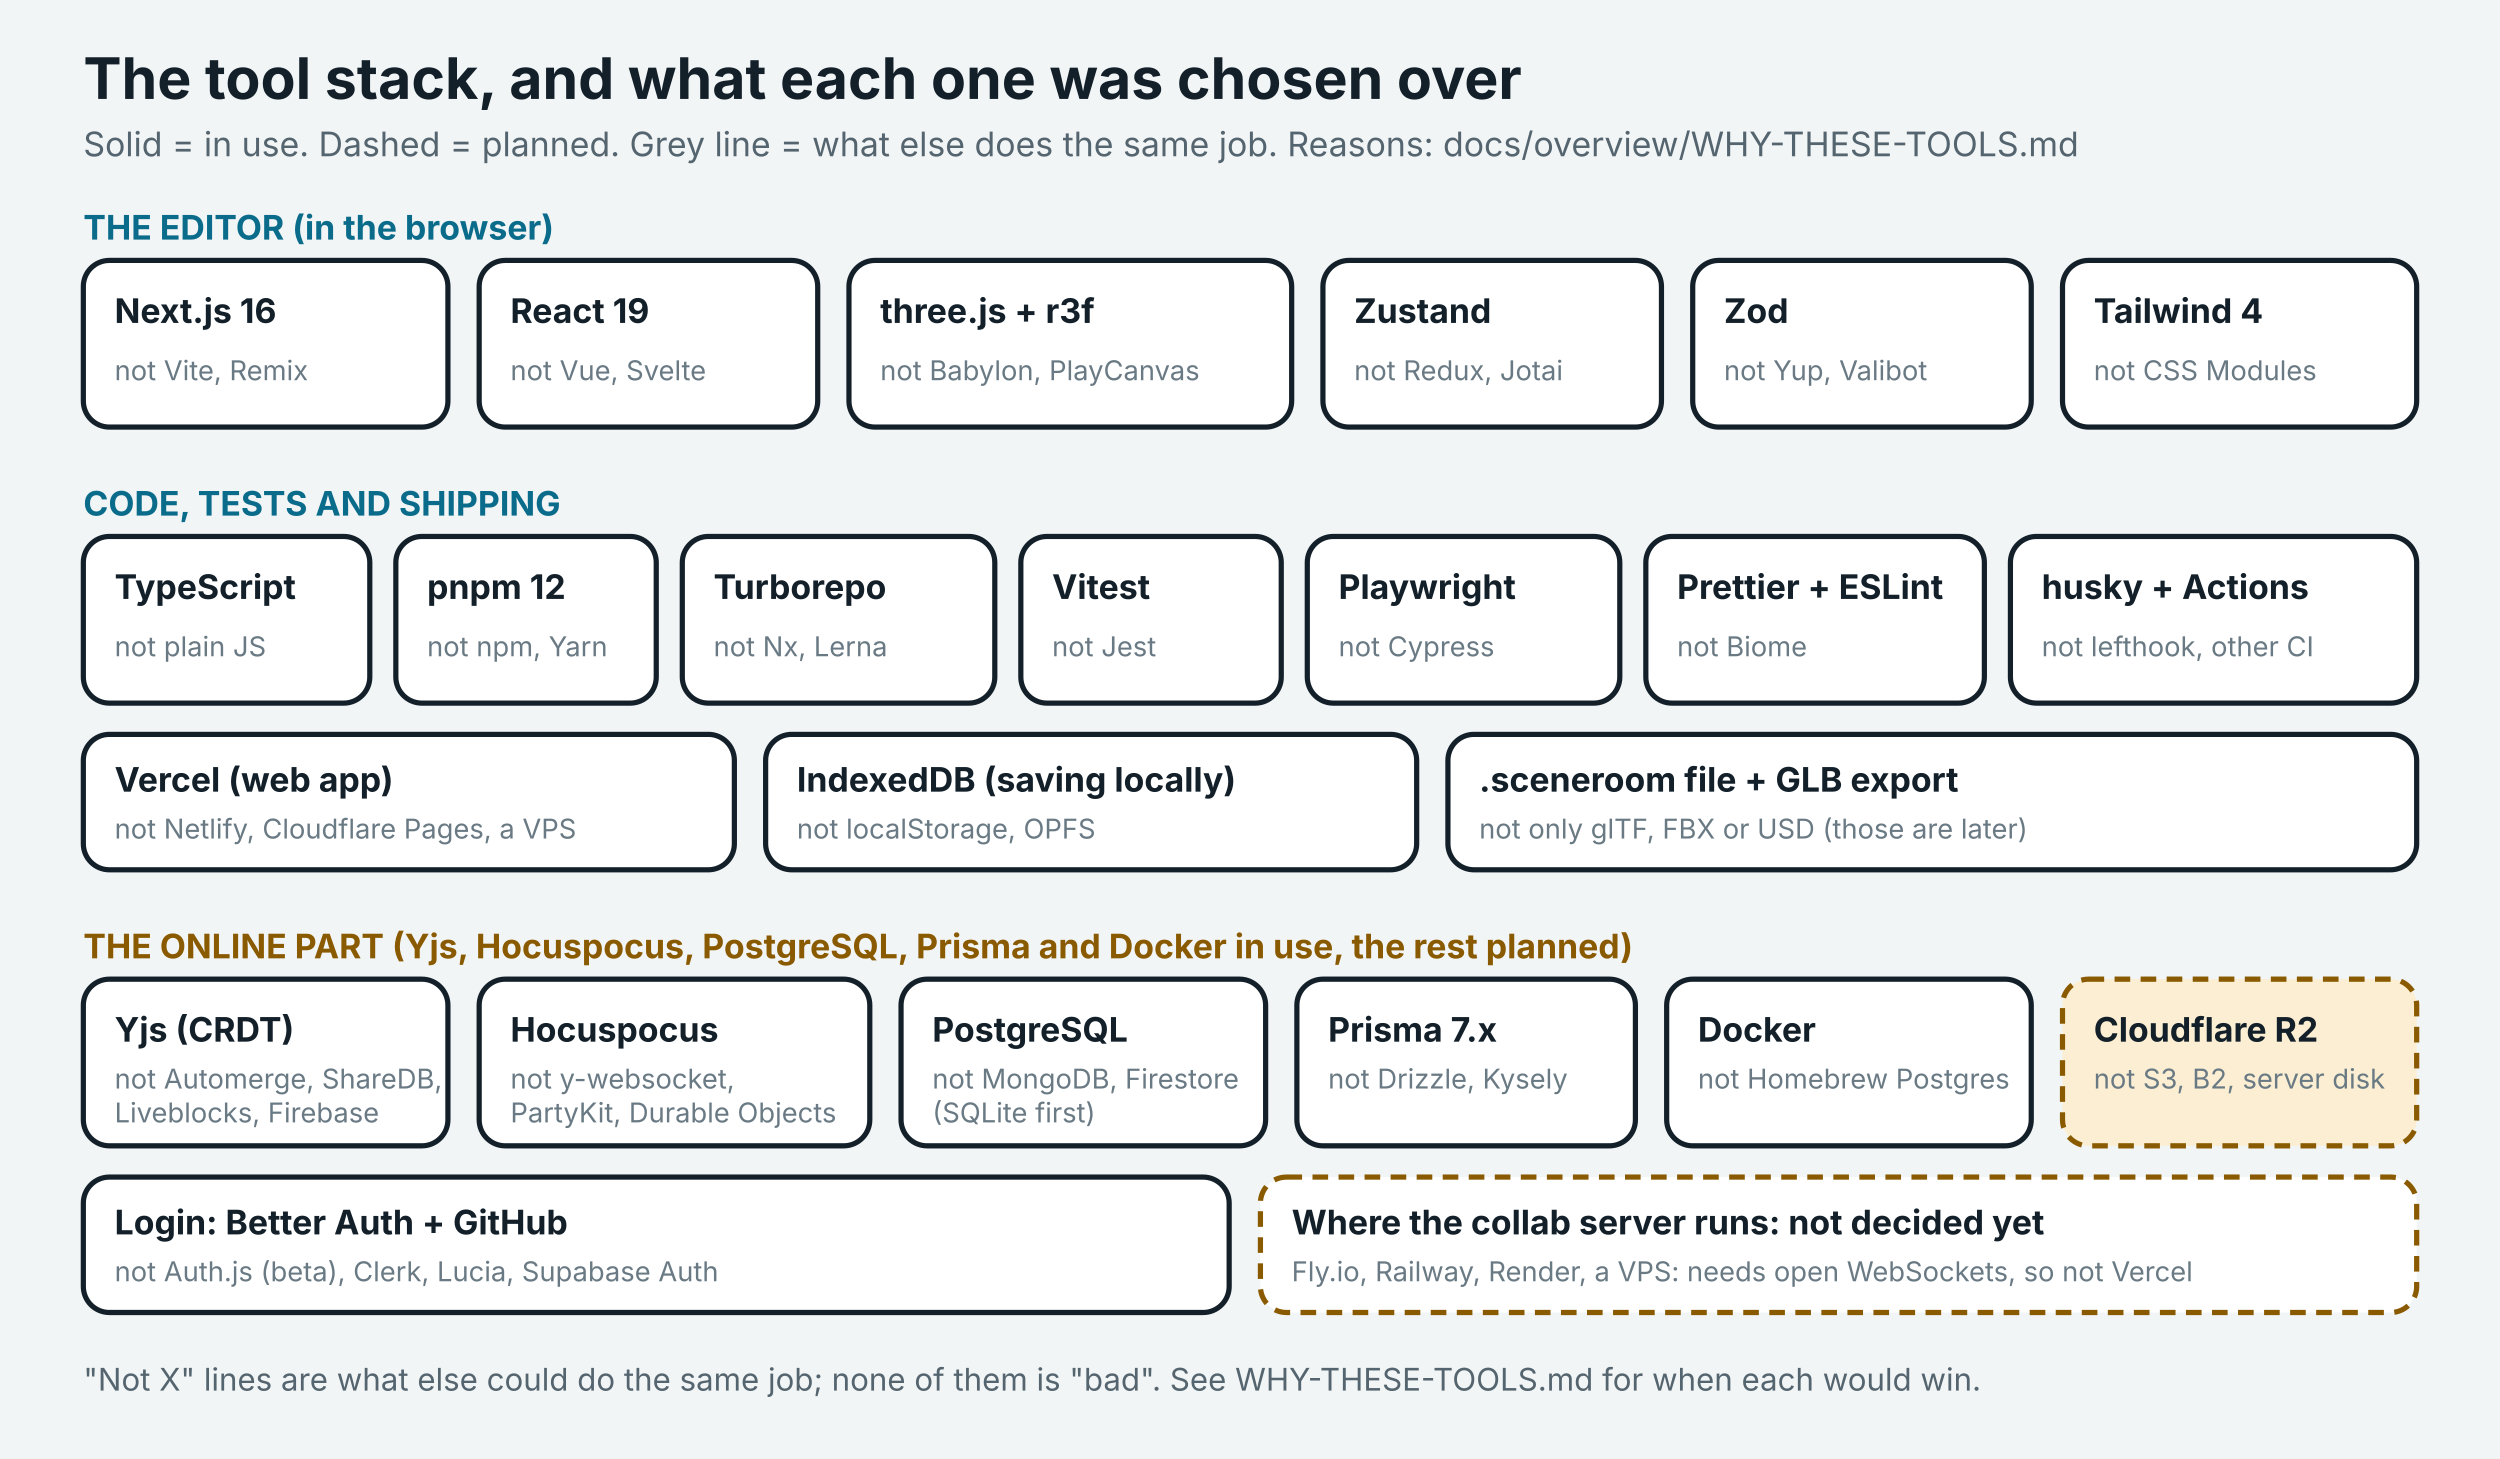
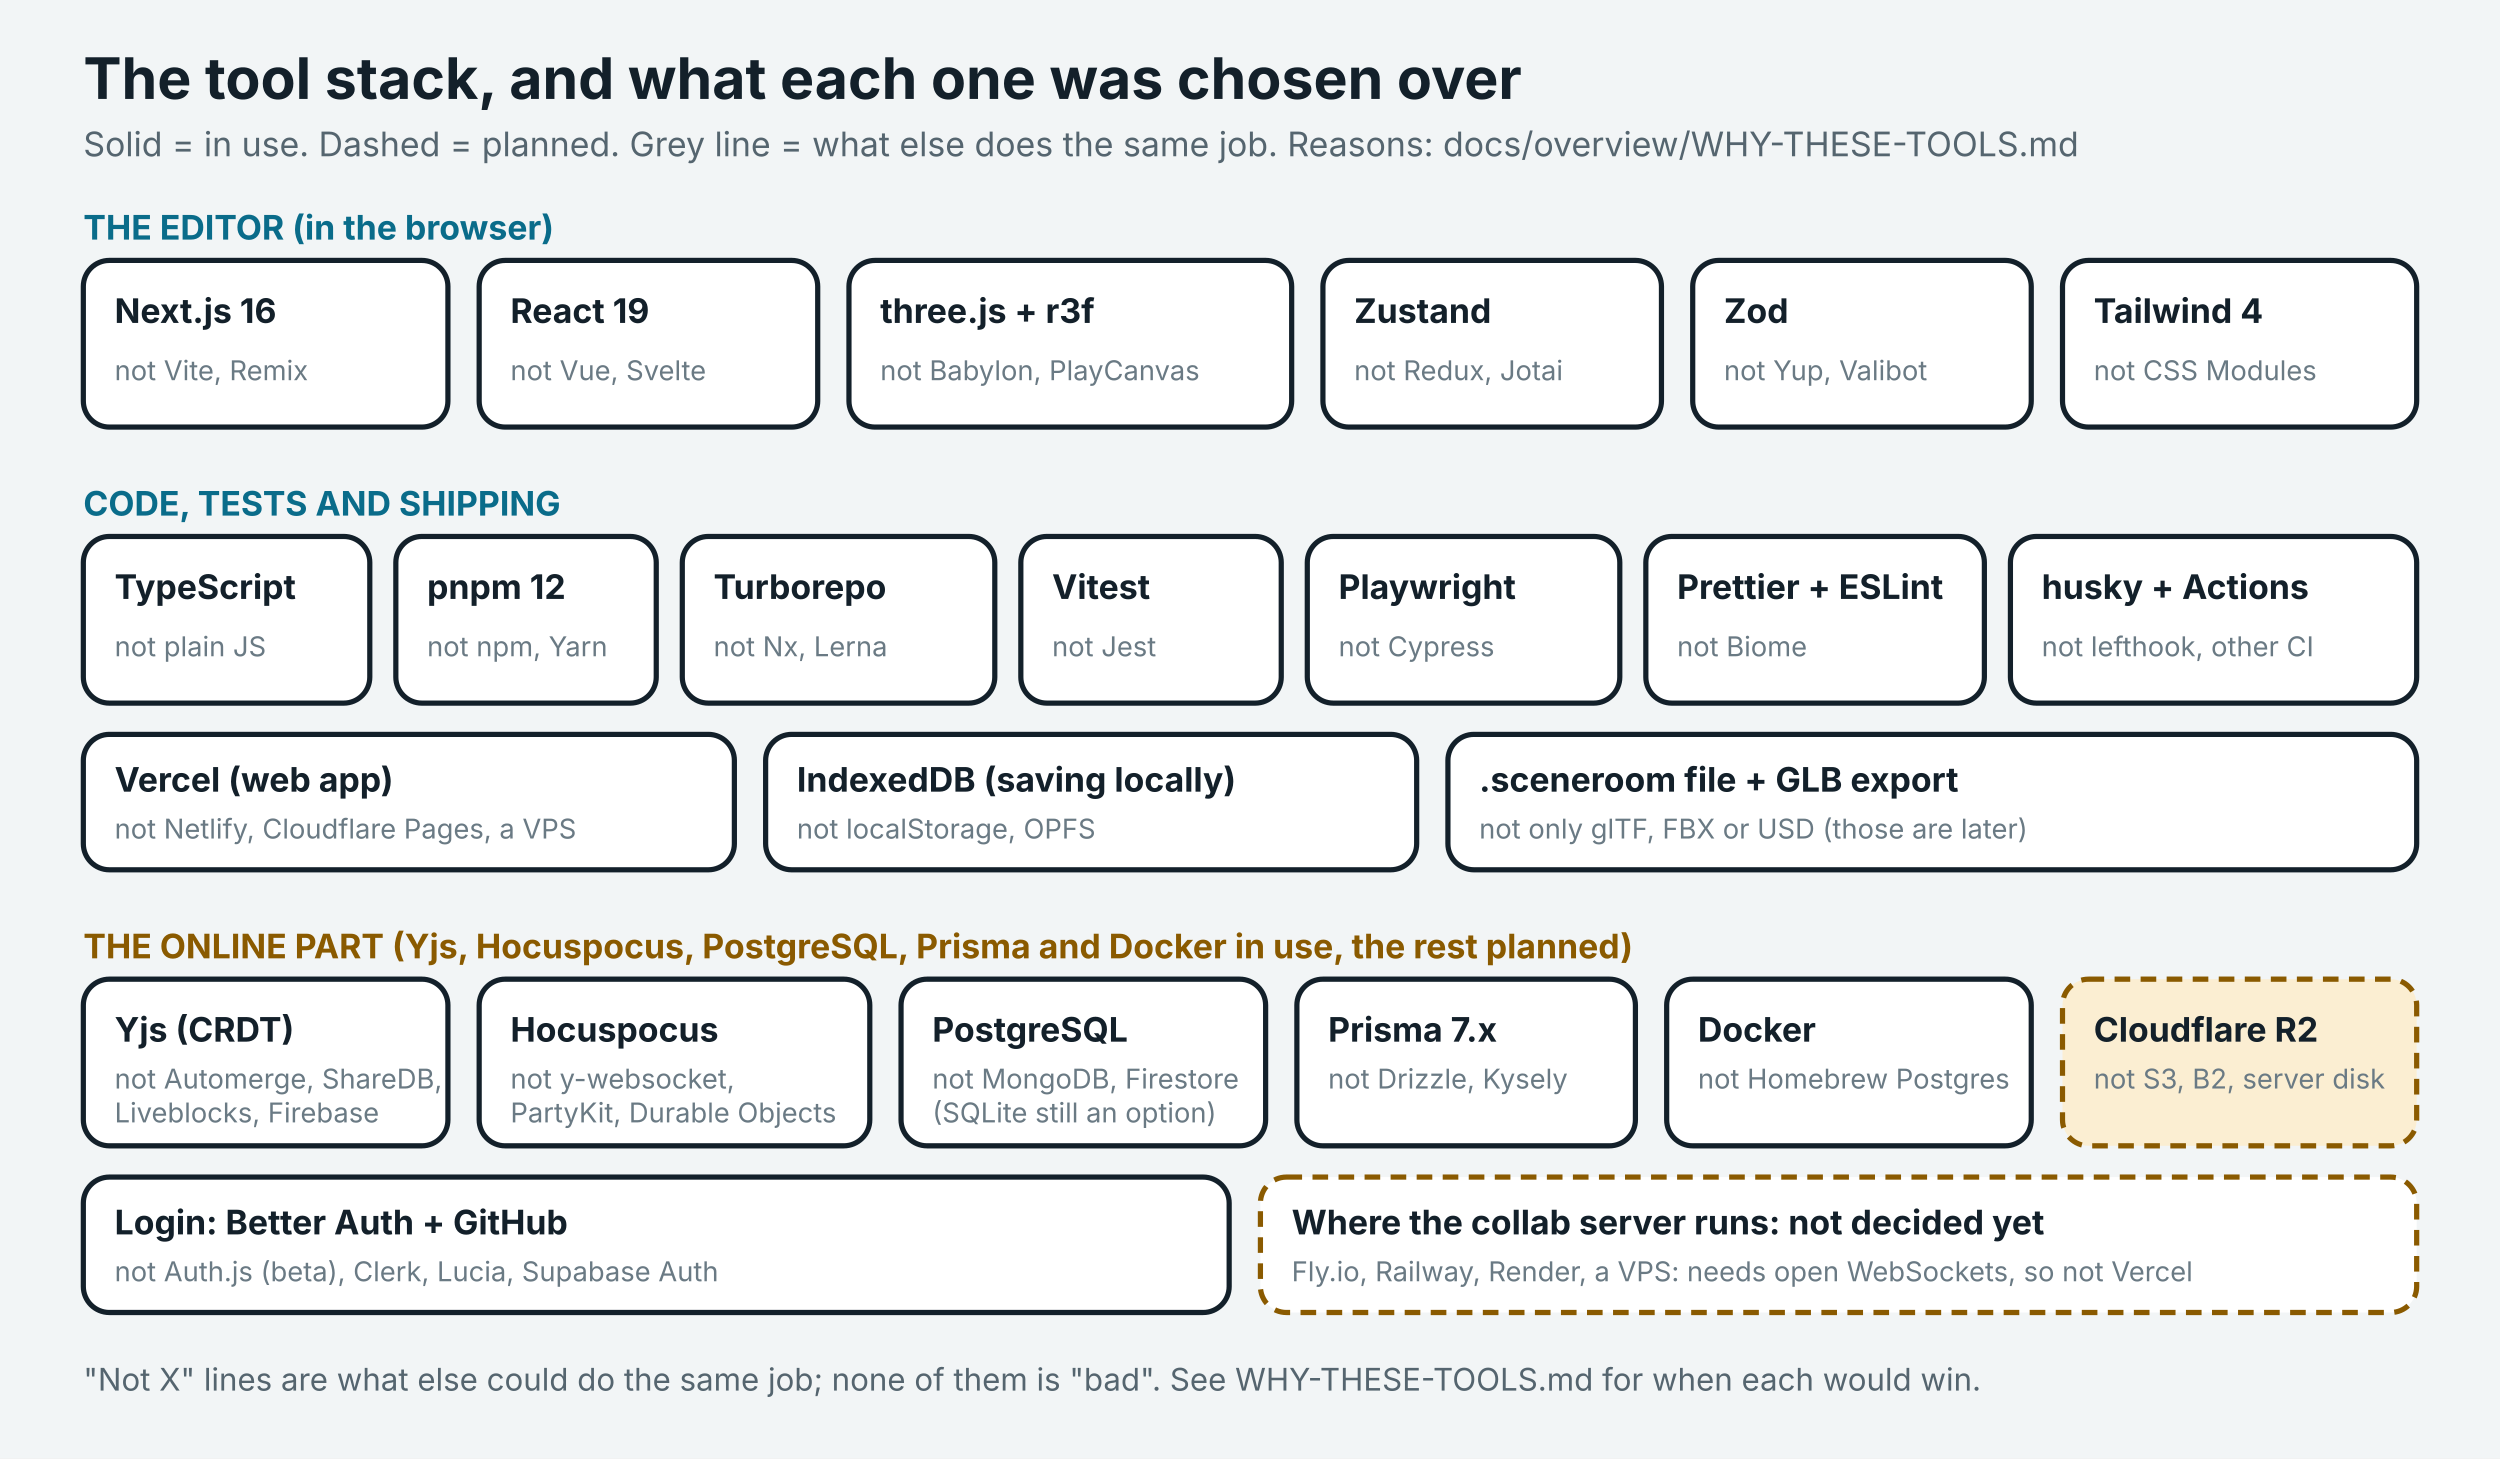
<svg xmlns="http://www.w3.org/2000/svg" viewBox="0 0 960 560" width="960" height="560" role="img" aria-labelledby="t d" font-family="Inter, system-ui, sans-serif">
  <rect width="960" height="560" fill="#f2f5f6" />
  <text x="32" y="38" font-size="22" font-weight="700" fill="#13202a">The tool stack, and what each one was chosen over</text>
  <text x="32" y="60" font-size="13" fill="#55656f">Solid = in use. Dashed = planned. Grey line = what else does the same job. Reasons: docs/overview/WHY-THESE-TOOLS.md</text>
  <text x="32" y="92" font-size="13" font-weight="700" fill="#0a6c8a">THE EDITOR (in the browser)</text>
  <rect x="32" y="100" width="140" height="64" rx="10" fill="#fff" stroke="#13202a" stroke-width="2" />
  <text x="44" y="124" font-size="13" font-weight="700" fill="#13202a">Next.js 16</text>
  <text x="44" y="146" font-size="10.5" fill="#6a7a84">not Vite, Remix</text>
  <rect x="184" y="100" width="130" height="64" rx="10" fill="#fff" stroke="#13202a" stroke-width="2" />
  <text x="196" y="124" font-size="13" font-weight="700" fill="#13202a">React 19</text>
  <text x="196" y="146" font-size="10.5" fill="#6a7a84">not Vue, Svelte</text>
  <rect x="326" y="100" width="170" height="64" rx="10" fill="#fff" stroke="#13202a" stroke-width="2" />
  <text x="338" y="124" font-size="13" font-weight="700" fill="#13202a">three.js + r3f</text>
  <text x="338" y="146" font-size="10.5" fill="#6a7a84">not Babylon, PlayCanvas</text>
  <rect x="508" y="100" width="130" height="64" rx="10" fill="#fff" stroke="#13202a" stroke-width="2" />
  <text x="520" y="124" font-size="13" font-weight="700" fill="#13202a">Zustand</text>
  <text x="520" y="146" font-size="10.5" fill="#6a7a84">not Redux, Jotai</text>
  <rect x="650" y="100" width="130" height="64" rx="10" fill="#fff" stroke="#13202a" stroke-width="2" />
  <text x="662" y="124" font-size="13" font-weight="700" fill="#13202a">Zod</text>
  <text x="662" y="146" font-size="10.5" fill="#6a7a84">not Yup, Valibot</text>
  <rect x="792" y="100" width="136" height="64" rx="10" fill="#fff" stroke="#13202a" stroke-width="2" />
  <text x="804" y="124" font-size="13" font-weight="700" fill="#13202a">Tailwind 4</text>
  <text x="804" y="146" font-size="10.5" fill="#6a7a84">not CSS Modules</text>
  <text x="32" y="198" font-size="13" font-weight="700" fill="#0a6c8a">CODE, TESTS AND SHIPPING</text>
  <rect x="32" y="206" width="110" height="64" rx="10" fill="#fff" stroke="#13202a" stroke-width="2" />
  <text x="44" y="230" font-size="13" font-weight="700" fill="#13202a">TypeScript</text>
  <text x="44" y="252" font-size="10.5" fill="#6a7a84">not plain JS</text>
  <rect x="152" y="206" width="100" height="64" rx="10" fill="#fff" stroke="#13202a" stroke-width="2" />
  <text x="164" y="230" font-size="13" font-weight="700" fill="#13202a">pnpm 12</text>
  <text x="164" y="252" font-size="10.5" fill="#6a7a84">not npm, Yarn</text>
  <rect x="262" y="206" width="120" height="64" rx="10" fill="#fff" stroke="#13202a" stroke-width="2" />
  <text x="274" y="230" font-size="13" font-weight="700" fill="#13202a">Turborepo</text>
  <text x="274" y="252" font-size="10.5" fill="#6a7a84">not Nx, Lerna</text>
  <rect x="392" y="206" width="100" height="64" rx="10" fill="#fff" stroke="#13202a" stroke-width="2" />
  <text x="404" y="230" font-size="13" font-weight="700" fill="#13202a">Vitest</text>
  <text x="404" y="252" font-size="10.5" fill="#6a7a84">not Jest</text>
  <rect x="502" y="206" width="120" height="64" rx="10" fill="#fff" stroke="#13202a" stroke-width="2" />
  <text x="514" y="230" font-size="13" font-weight="700" fill="#13202a">Playwright</text>
  <text x="514" y="252" font-size="10.5" fill="#6a7a84">not Cypress</text>
  <rect x="632" y="206" width="130" height="64" rx="10" fill="#fff" stroke="#13202a" stroke-width="2" />
  <text x="644" y="230" font-size="13" font-weight="700" fill="#13202a">Prettier + ESLint</text>
  <text x="644" y="252" font-size="10.5" fill="#6a7a84">not Biome</text>
  <rect x="772" y="206" width="156" height="64" rx="10" fill="#fff" stroke="#13202a" stroke-width="2" />
  <text x="784" y="230" font-size="13" font-weight="700" fill="#13202a">husky + Actions</text>
  <text x="784" y="252" font-size="10.5" fill="#6a7a84">not lefthook, other CI</text>
  <rect x="32" y="282" width="250" height="52" rx="10" fill="#fff" stroke="#13202a" stroke-width="2" />
  <text x="44" y="304" font-size="13" font-weight="700" fill="#13202a">Vercel (web app)</text>
  <text x="44" y="322" font-size="10.5" fill="#6a7a84">not Netlify, Cloudflare Pages, a VPS</text>
  <rect x="294" y="282" width="250" height="52" rx="10" fill="#fff" stroke="#13202a" stroke-width="2" />
  <text x="306" y="304" font-size="13" font-weight="700" fill="#13202a">IndexedDB (saving locally)</text>
  <text x="306" y="322" font-size="10.5" fill="#6a7a84">not localStorage, OPFS</text>
  <rect x="556" y="282" width="372" height="52" rx="10" fill="#fff" stroke="#13202a" stroke-width="2" />
  <text x="568" y="304" font-size="13" font-weight="700" fill="#13202a">.sceneroom file + GLB export</text>
  <text x="568" y="322" font-size="10.5" fill="#6a7a84">not only glTF, FBX or USD (those are later)</text>
  <text x="32" y="368" font-size="13" font-weight="700" fill="#8a5a00">THE ONLINE PART (Yjs, Hocuspocus, PostgreSQL, Prisma and Docker in use, the rest planned)</text>
  <rect x="32" y="376" width="140" height="64" rx="10" fill="#fff" stroke="#13202a" stroke-width="2" />
  <text x="44" y="400" font-size="13" font-weight="700" fill="#13202a">Yjs (CRDT)</text>
  <text x="44" y="418" font-size="10.5" fill="#6a7a84">not Automerge, ShareDB,</text>
  <text x="44" y="431" font-size="10.5" fill="#6a7a84">Liveblocks, Firebase</text>
  <rect x="184" y="376" width="150" height="64" rx="10" fill="#fff" stroke="#13202a" stroke-width="2" />
  <text x="196" y="400" font-size="13" font-weight="700" fill="#13202a">Hocuspocus</text>
  <text x="196" y="418" font-size="10.5" fill="#6a7a84">not y-websocket,</text>
  <text x="196" y="431" font-size="10.5" fill="#6a7a84">PartyKit, Durable Objects</text>
  <rect x="346" y="376" width="140" height="64" rx="10" fill="#fff" stroke="#13202a" stroke-width="2" />
  <text x="358" y="400" font-size="13" font-weight="700" fill="#13202a">PostgreSQL</text>
  <text x="358" y="418" font-size="10.5" fill="#6a7a84">not MongoDB, Firestore</text>
-   <text x="358" y="431" font-size="10.5" fill="#6a7a84">(SQLite first)</text>
+   <text x="358" y="431" font-size="10.5" fill="#6a7a84">(SQLite still an option)</text>
  <rect x="498" y="376" width="130" height="64" rx="10" fill="#fff" stroke="#13202a" stroke-width="2" />
  <text x="510" y="400" font-size="13" font-weight="700" fill="#13202a">Prisma 7.x</text>
  <text x="510" y="418" font-size="10.5" fill="#6a7a84">not Drizzle, Kysely</text>
  <rect x="640" y="376" width="140" height="64" rx="10" fill="#fff" stroke="#13202a" stroke-width="2" />
  <text x="652" y="400" font-size="13" font-weight="700" fill="#13202a">Docker</text>
  <text x="652" y="418" font-size="10.5" fill="#6a7a84">not Homebrew Postgres</text>
  <rect x="792" y="376" width="136" height="64" rx="10" fill="#fbeed2" stroke="#8a5a00" stroke-width="2" stroke-dasharray="6 4" />
  <text x="804" y="400" font-size="13" font-weight="700" fill="#13202a">Cloudflare R2</text>
  <text x="804" y="418" font-size="10.5" fill="#6a7a84">not S3, B2, server disk</text>
  <rect x="32" y="452" width="440" height="52" rx="10" fill="#fff" stroke="#13202a" stroke-width="2" />
  <text x="44" y="474" font-size="13" font-weight="700" fill="#13202a">Login: Better Auth + GitHub</text>
  <text x="44" y="492" font-size="10.5" fill="#6a7a84">not Auth.js (beta), Clerk, Lucia, Supabase Auth</text>
  <rect x="484" y="452" width="444" height="52" rx="10" fill="#fff" stroke="#8a5a00" stroke-width="2" stroke-dasharray="6 4" />
  <text x="496" y="474" font-size="13" font-weight="700" fill="#13202a">Where the collab server runs: not decided yet</text>
  <text x="496" y="492" font-size="10.5" fill="#6a7a84">Fly.io, Railway, Render, a VPS: needs open WebSockets, so not Vercel</text>
  <text x="32" y="534" font-size="12" fill="#55656f">"Not X" lines are what else could do the same job; none of them is "bad". See WHY-THESE-TOOLS.md for when each would win.</text>
</svg>
